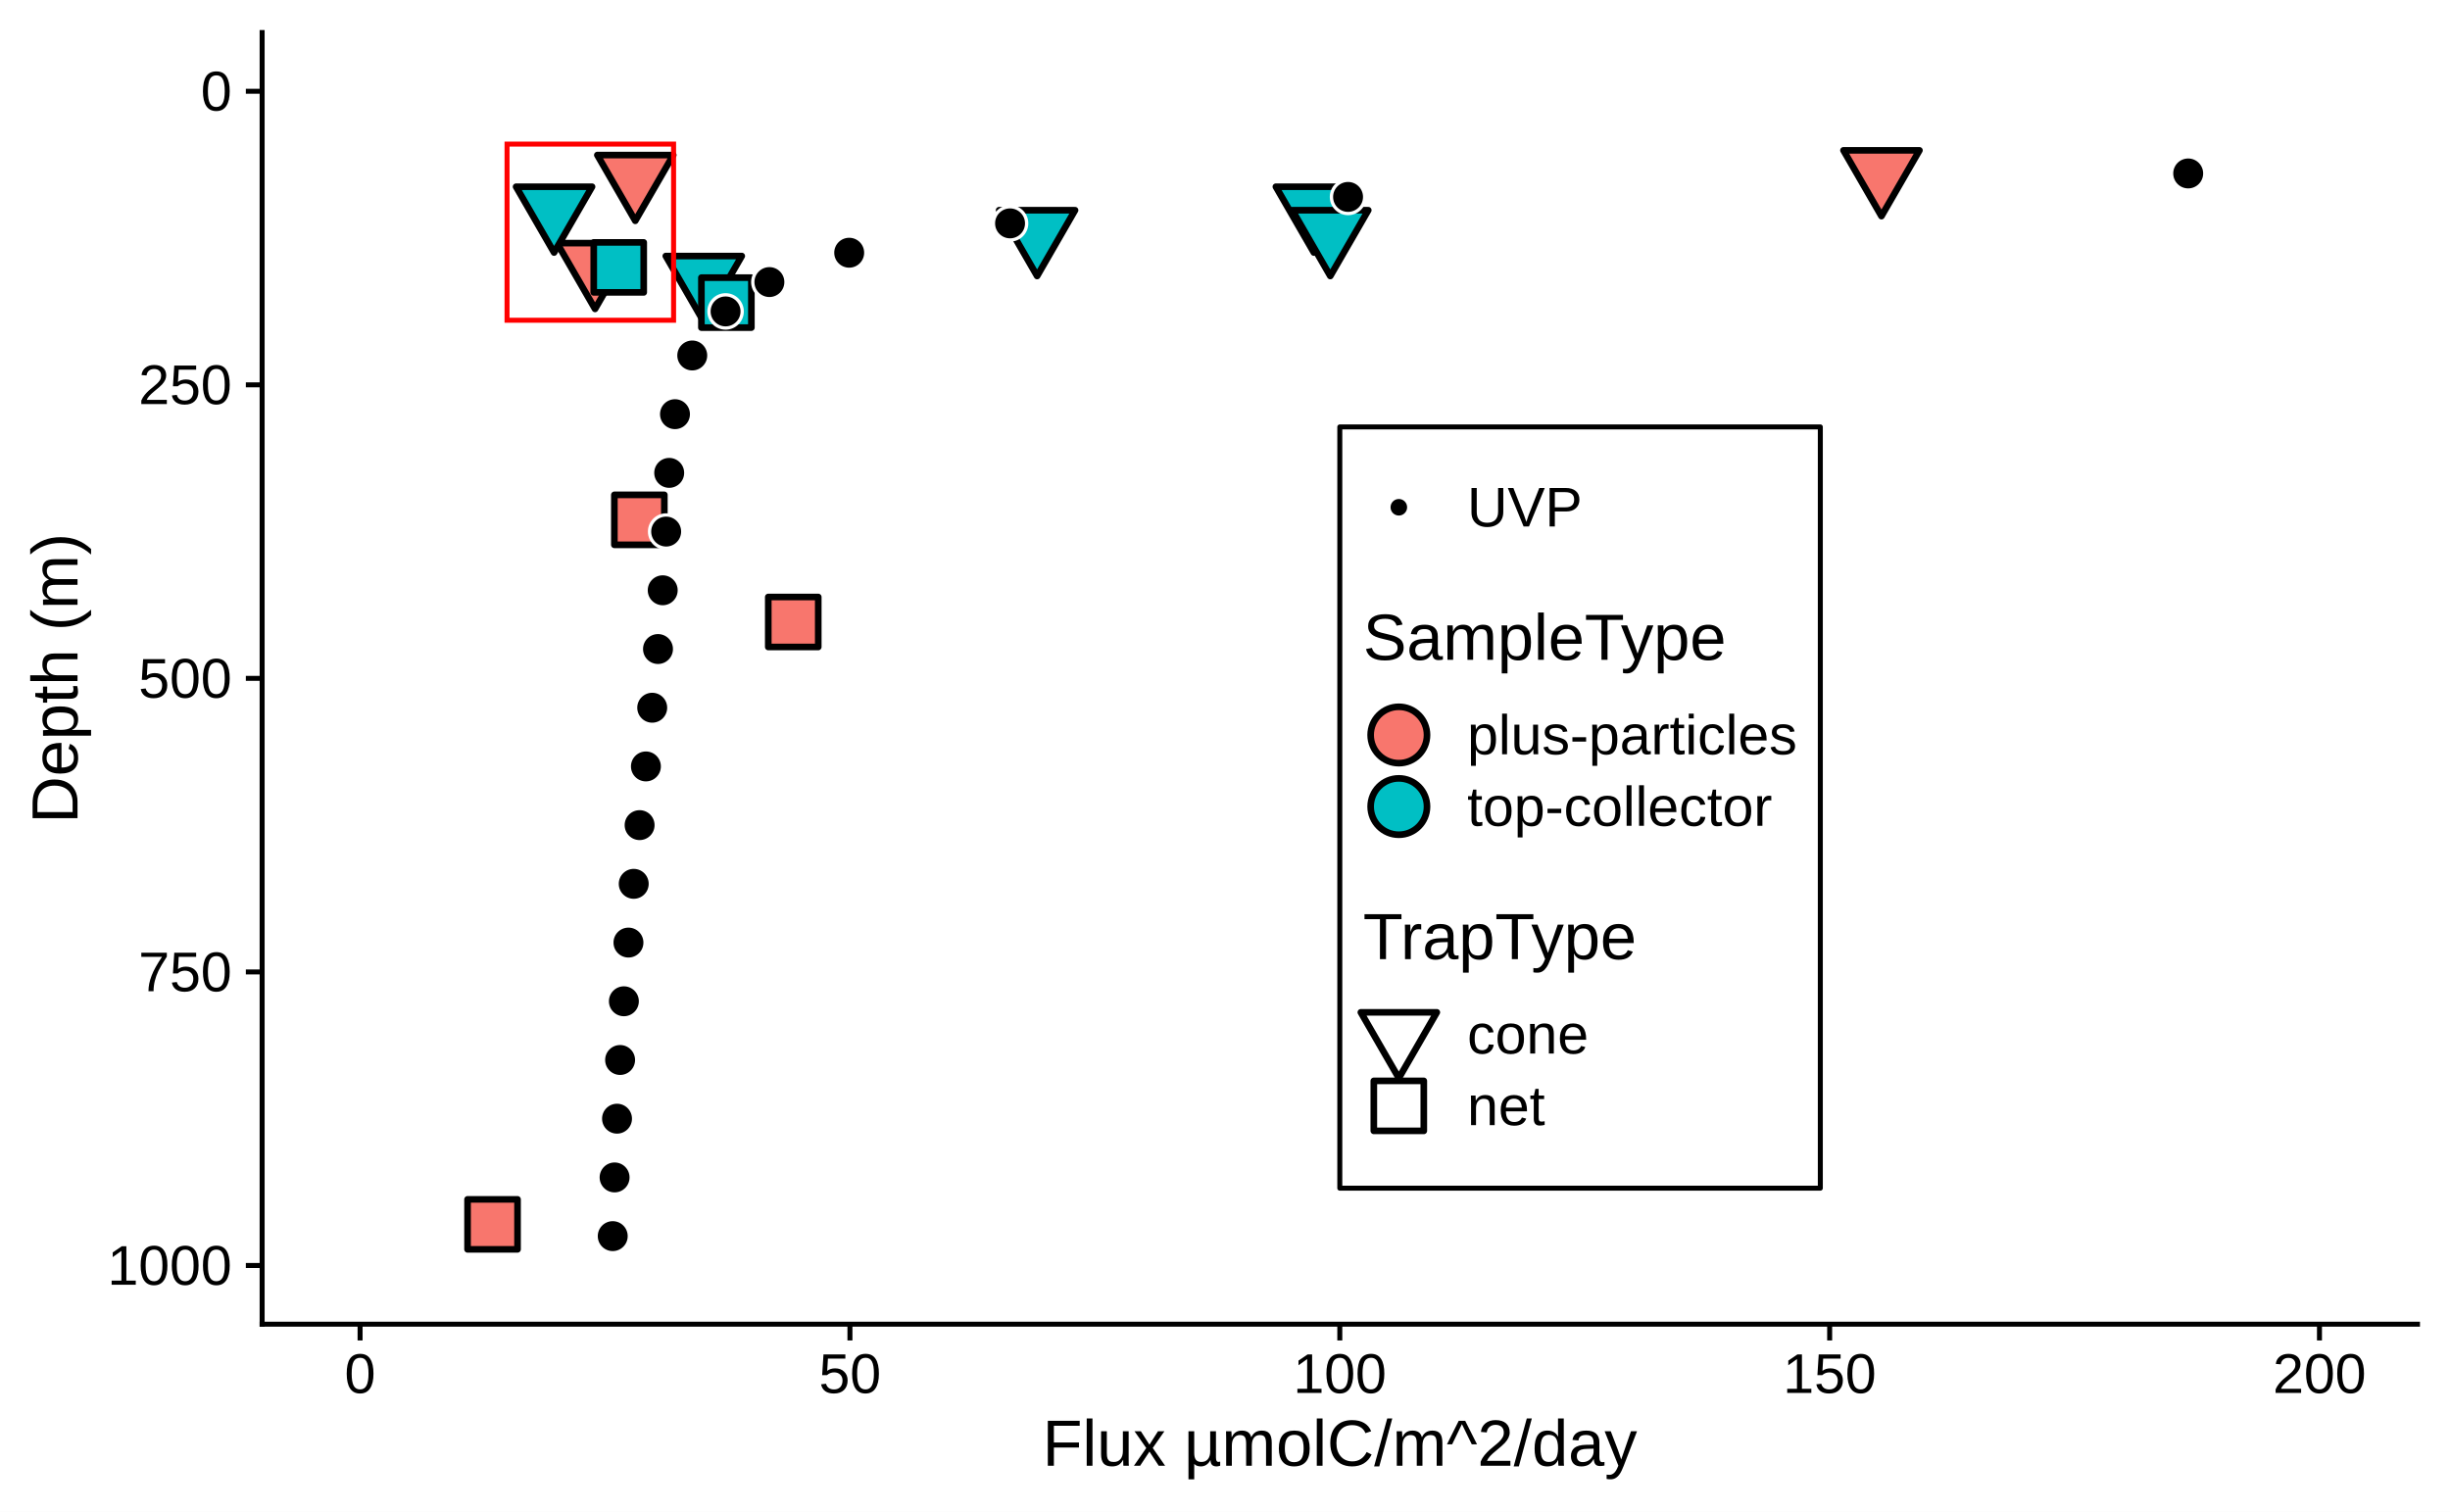
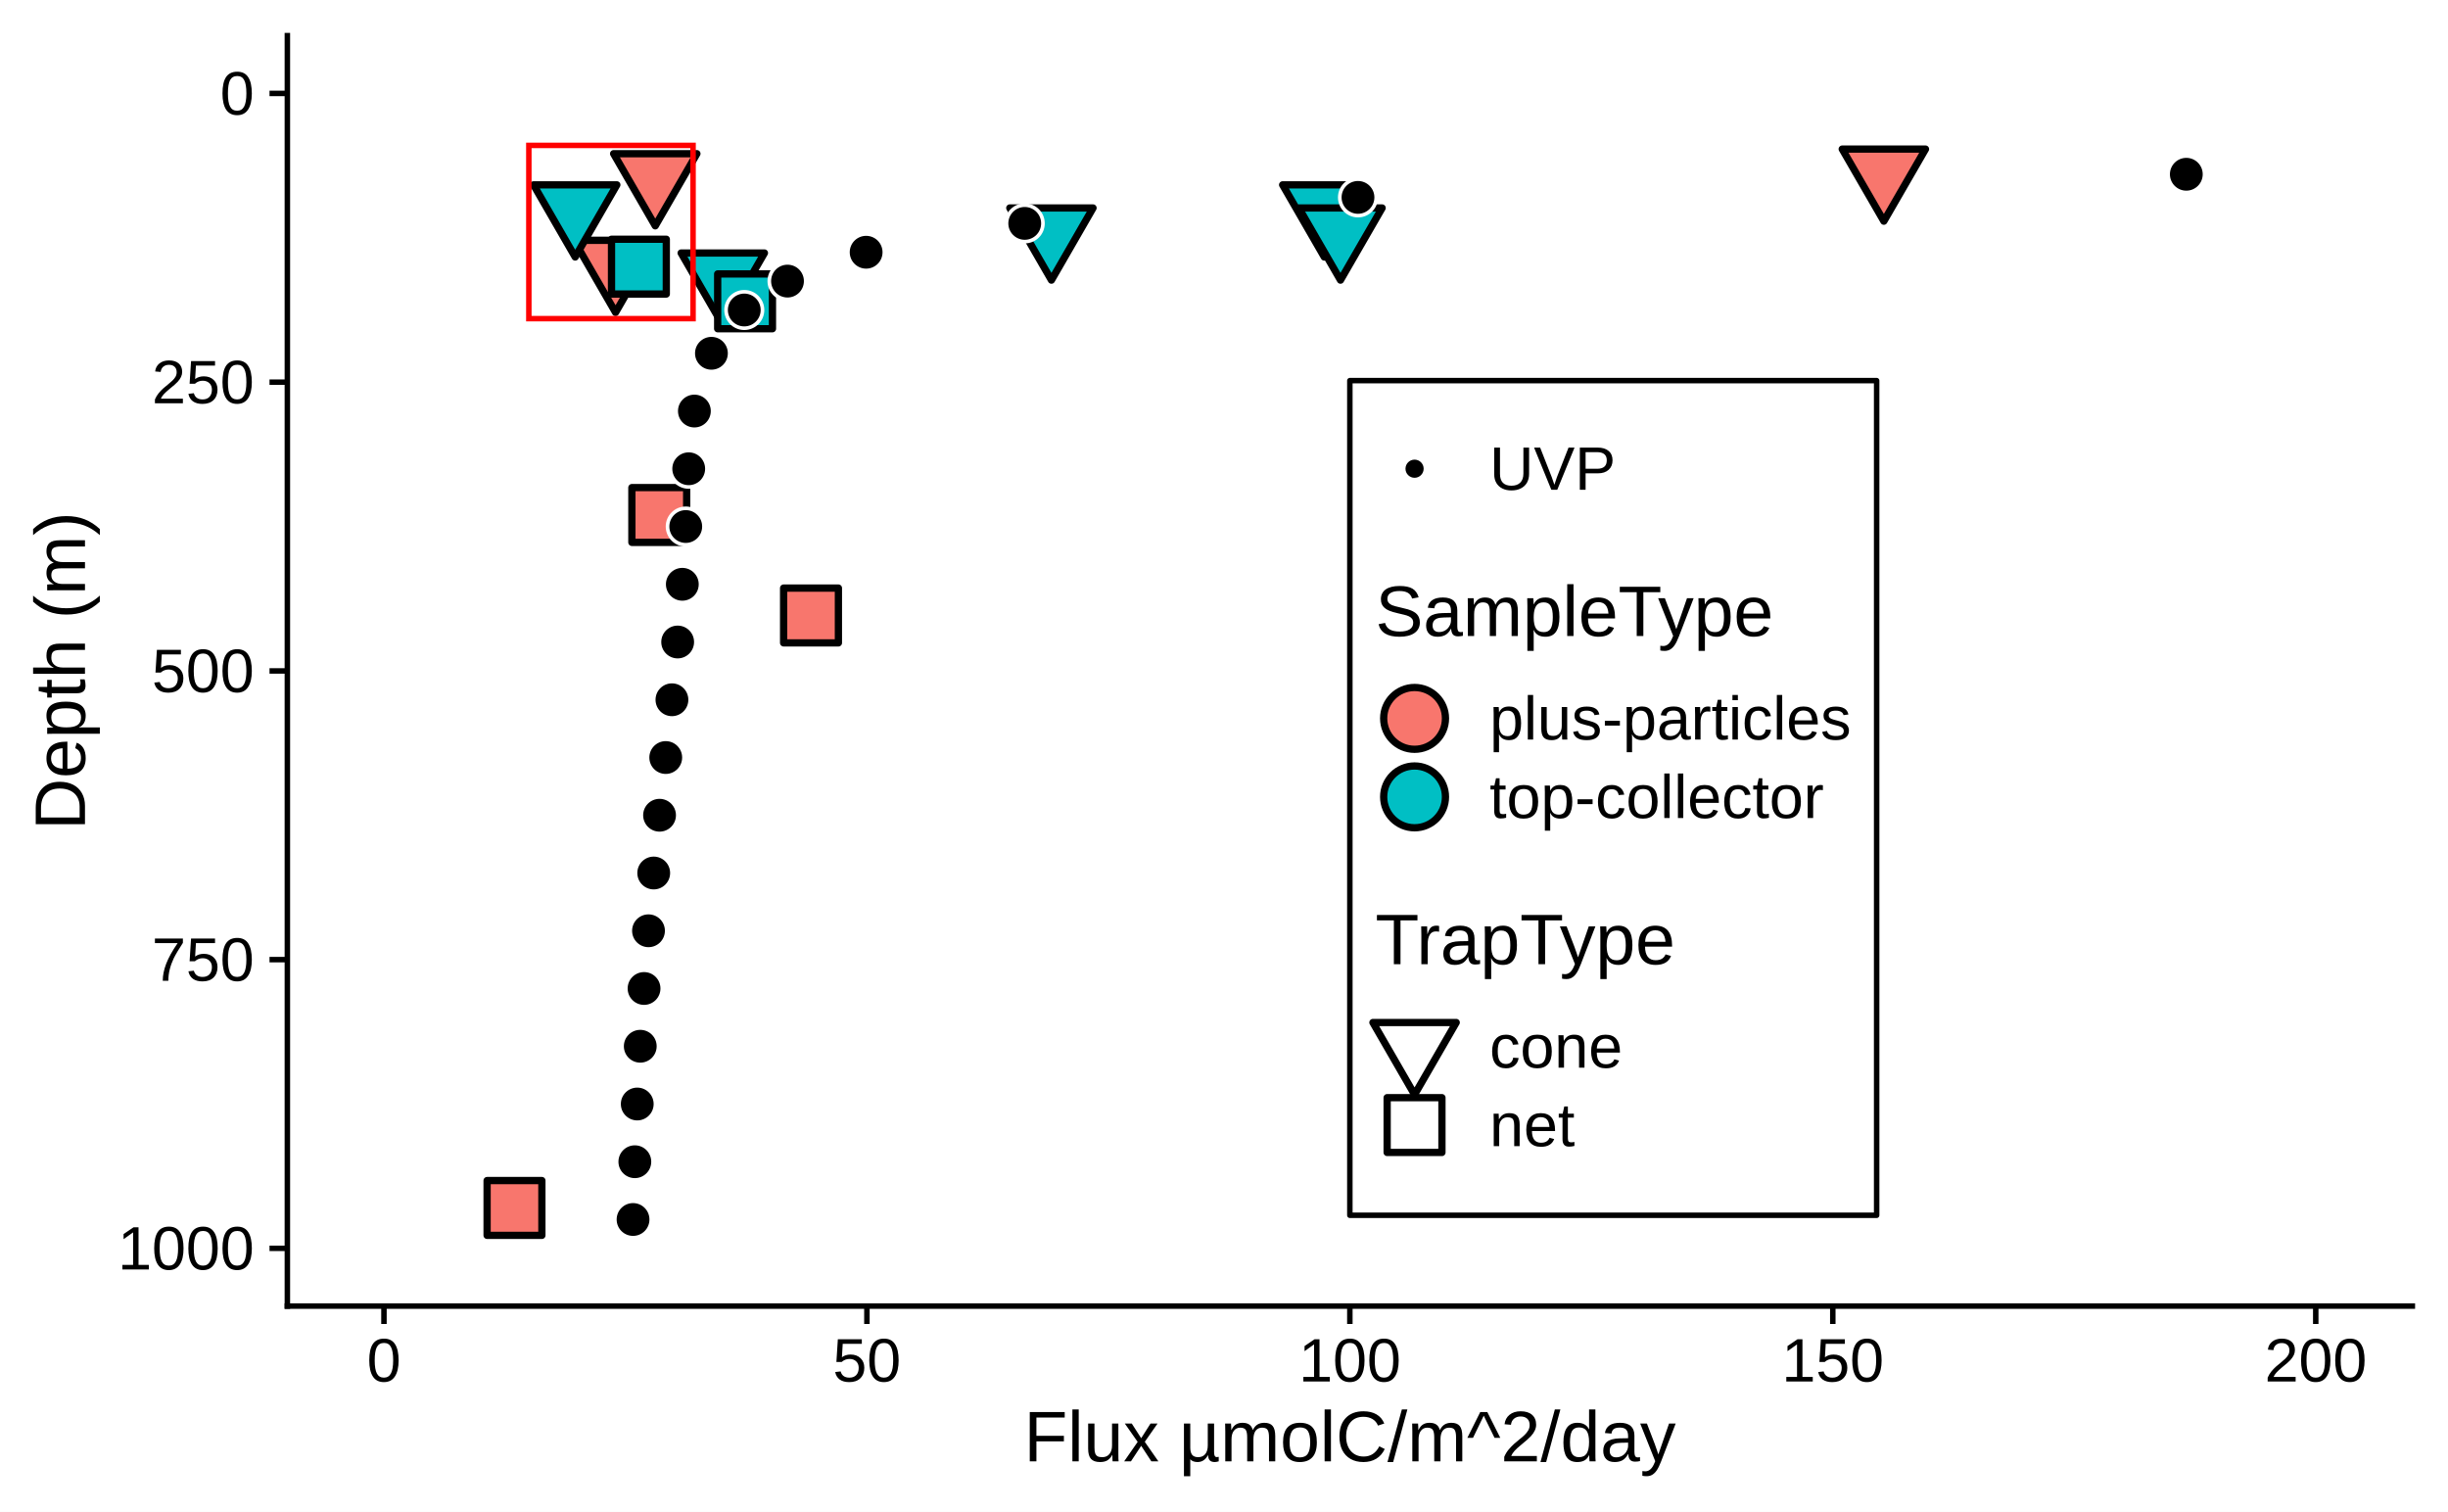
- <svg xmlns="http://www.w3.org/2000/svg" viewBox="0 0 525.00 324.00">
+ <svg xmlns="http://www.w3.org/2000/svg" viewBox="0 0 478.50 295.50">
  <defs>
    <style type="text/css">
    line, polyline, polygon, path, rect, circle {
      fill: none;
      stroke: #000000;
      stroke-linecap: round;
      stroke-linejoin: round;
      stroke-miterlimit: 10.00;
    }
  </style>
  </defs>
  <rect width="100%" height="100%" style="stroke: none; fill: #FFFFFF;" />
  <defs>
-     <clipPath id="cpNTYuMTd8NTE4LjAzfDI4My43OHw2Ljk3">
-       <rect x="56.17" y="6.97" width="461.86" height="276.81" />
+     <clipPath id="cpNTYuMTd8NDcxLjUzfDI1NS4yOHw2Ljk3">
+       <rect x="56.17" y="6.97" width="415.36" height="248.31" />
    </clipPath>
  </defs>
-   <polygon points="403.17,46.32 411.31,32.22 395.03,32.22 " style="stroke-width: 1.42; fill: #F8766D;" clip-path="url(#cpNTYuMTd8NTE4LjAzfDI4My43OHw2Ljk3)" />
-   <polygon points="136.13,47.32 144.27,33.23 128.00,33.23 " style="stroke-width: 1.42; fill: #F8766D;" clip-path="url(#cpNTYuMTd8NTE4LjAzfDI4My43OHw2Ljk3)" />
-   <polygon points="127.51,66.20 135.65,52.10 119.37,52.10 " style="stroke-width: 1.42; fill: #F8766D;" clip-path="url(#cpNTYuMTd8NTE4LjAzfDI4My43OHw2Ljk3)" />
-   <rect x="131.65" y="106.05" width="10.71" height="10.71" style="stroke-width: 1.42; fill: #F8766D;" clip-path="url(#cpNTYuMTd8NTE4LjAzfDI4My43OHw2Ljk3)" />
-   <rect x="164.63" y="127.94" width="10.71" height="10.71" style="stroke-width: 1.42; fill: #F8766D;" clip-path="url(#cpNTYuMTd8NTE4LjAzfDI4My43OHw2Ljk3)" />
-   <rect x="100.19" y="257.03" width="10.71" height="10.71" style="stroke-width: 1.42; fill: #F8766D;" clip-path="url(#cpNTYuMTd8NTE4LjAzfDI4My43OHw2Ljk3)" />
-   <polygon points="118.73,54.12 126.87,40.02 110.59,40.02 " style="stroke-width: 1.42; fill: #00BFC4;" clip-path="url(#cpNTYuMTd8NTE4LjAzfDI4My43OHw2Ljk3)" />
-   <polygon points="281.54,54.12 289.68,40.02 273.40,40.02 " style="stroke-width: 1.42; fill: #00BFC4;" clip-path="url(#cpNTYuMTd8NTE4LjAzfDI4My43OHw2Ljk3)" />
-   <polygon points="222.24,59.15 230.37,45.05 214.10,45.05 " style="stroke-width: 1.42; fill: #00BFC4;" clip-path="url(#cpNTYuMTd8NTE4LjAzfDI4My43OHw2Ljk3)" />
-   <polygon points="285.06,59.15 293.20,45.05 276.93,45.05 " style="stroke-width: 1.42; fill: #00BFC4;" clip-path="url(#cpNTYuMTd8NTE4LjAzfDI4My43OHw2Ljk3)" />
-   <rect x="127.23" y="51.95" width="10.71" height="10.71" style="stroke-width: 1.42; fill: #00BFC4;" clip-path="url(#cpNTYuMTd8NTE4LjAzfDI4My43OHw2Ljk3)" />
-   <polygon points="150.81,68.97 158.95,54.87 142.67,54.87 " style="stroke-width: 1.42; fill: #00BFC4;" clip-path="url(#cpNTYuMTd8NTE4LjAzfDI4My43OHw2Ljk3)" />
-   <rect x="150.30" y="59.50" width="10.71" height="10.71" style="stroke-width: 1.42; fill: #00BFC4;" clip-path="url(#cpNTYuMTd8NTE4LjAzfDI4My43OHw2Ljk3)" />
-   <circle cx="468.90" cy="37.17" r="3.56" style="stroke-width: 0.71; stroke: #FFFFFF; fill: #000000;" clip-path="url(#cpNTYuMTd8NTE4LjAzfDI4My43OHw2Ljk3)" />
-   <circle cx="288.87" cy="42.20" r="3.56" style="stroke-width: 0.71; stroke: #FFFFFF; fill: #000000;" clip-path="url(#cpNTYuMTd8NTE4LjAzfDI4My43OHw2Ljk3)" />
-   <circle cx="216.44" cy="47.87" r="3.56" style="stroke-width: 0.71; stroke: #FFFFFF; fill: #000000;" clip-path="url(#cpNTYuMTd8NTE4LjAzfDI4My43OHw2Ljk3)" />
-   <circle cx="181.97" cy="54.16" r="3.56" style="stroke-width: 0.71; stroke: #FFFFFF; fill: #000000;" clip-path="url(#cpNTYuMTd8NTE4LjAzfDI4My43OHw2Ljk3)" />
-   <circle cx="164.87" cy="60.45" r="3.56" style="stroke-width: 0.71; stroke: #FFFFFF; fill: #000000;" clip-path="url(#cpNTYuMTd8NTE4LjAzfDI4My43OHw2Ljk3)" />
-   <circle cx="155.48" cy="66.74" r="3.56" style="stroke-width: 0.71; stroke: #FFFFFF; fill: #000000;" clip-path="url(#cpNTYuMTd8NTE4LjAzfDI4My43OHw2Ljk3)" />
-   <circle cx="148.34" cy="76.18" r="3.56" style="stroke-width: 0.71; stroke: #FFFFFF; fill: #000000;" clip-path="url(#cpNTYuMTd8NTE4LjAzfDI4My43OHw2Ljk3)" />
-   <circle cx="144.64" cy="88.76" r="3.56" style="stroke-width: 0.71; stroke: #FFFFFF; fill: #000000;" clip-path="url(#cpNTYuMTd8NTE4LjAzfDI4My43OHw2Ljk3)" />
-   <circle cx="143.40" cy="101.34" r="3.56" style="stroke-width: 0.71; stroke: #FFFFFF; fill: #000000;" clip-path="url(#cpNTYuMTd8NTE4LjAzfDI4My43OHw2Ljk3)" />
-   <circle cx="142.75" cy="113.92" r="3.56" style="stroke-width: 0.71; stroke: #FFFFFF; fill: #000000;" clip-path="url(#cpNTYuMTd8NTE4LjAzfDI4My43OHw2Ljk3)" />
-   <circle cx="142.01" cy="126.50" r="3.56" style="stroke-width: 0.71; stroke: #FFFFFF; fill: #000000;" clip-path="url(#cpNTYuMTd8NTE4LjAzfDI4My43OHw2Ljk3)" />
-   <circle cx="141.00" cy="139.09" r="3.56" style="stroke-width: 0.71; stroke: #FFFFFF; fill: #000000;" clip-path="url(#cpNTYuMTd8NTE4LjAzfDI4My43OHw2Ljk3)" />
-   <circle cx="139.76" cy="151.67" r="3.56" style="stroke-width: 0.71; stroke: #FFFFFF; fill: #000000;" clip-path="url(#cpNTYuMTd8NTE4LjAzfDI4My43OHw2Ljk3)" />
-   <circle cx="138.41" cy="164.25" r="3.56" style="stroke-width: 0.71; stroke: #FFFFFF; fill: #000000;" clip-path="url(#cpNTYuMTd8NTE4LjAzfDI4My43OHw2Ljk3)" />
-   <circle cx="137.06" cy="176.83" r="3.56" style="stroke-width: 0.71; stroke: #FFFFFF; fill: #000000;" clip-path="url(#cpNTYuMTd8NTE4LjAzfDI4My43OHw2Ljk3)" />
-   <circle cx="135.80" cy="189.41" r="3.56" style="stroke-width: 0.71; stroke: #FFFFFF; fill: #000000;" clip-path="url(#cpNTYuMTd8NTE4LjAzfDI4My43OHw2Ljk3)" />
-   <circle cx="134.67" cy="202.00" r="3.56" style="stroke-width: 0.71; stroke: #FFFFFF; fill: #000000;" clip-path="url(#cpNTYuMTd8NTE4LjAzfDI4My43OHw2Ljk3)" />
-   <circle cx="133.69" cy="214.58" r="3.56" style="stroke-width: 0.71; stroke: #FFFFFF; fill: #000000;" clip-path="url(#cpNTYuMTd8NTE4LjAzfDI4My43OHw2Ljk3)" />
-   <circle cx="132.88" cy="227.16" r="3.56" style="stroke-width: 0.71; stroke: #FFFFFF; fill: #000000;" clip-path="url(#cpNTYuMTd8NTE4LjAzfDI4My43OHw2Ljk3)" />
-   <circle cx="132.22" cy="239.74" r="3.56" style="stroke-width: 0.71; stroke: #FFFFFF; fill: #000000;" clip-path="url(#cpNTYuMTd8NTE4LjAzfDI4My43OHw2Ljk3)" />
-   <circle cx="131.70" cy="252.33" r="3.56" style="stroke-width: 0.71; stroke: #FFFFFF; fill: #000000;" clip-path="url(#cpNTYuMTd8NTE4LjAzfDI4My43OHw2Ljk3)" />
-   <circle cx="131.30" cy="264.91" r="3.56" style="stroke-width: 0.71; stroke: #FFFFFF; fill: #000000;" clip-path="url(#cpNTYuMTd8NTE4LjAzfDI4My43OHw2Ljk3)" />
-   <rect x="108.65" y="30.88" width="35.69" height="37.75" style="stroke-width: 1.07; stroke: #FF0000; stroke-linecap: square; stroke-linejoin: miter;" clip-path="url(#cpNTYuMTd8NTE4LjAzfDI4My43OHw2Ljk3)" />
+   <polygon points="368.23,43.23 376.37,29.14 360.09,29.14 " style="stroke-width: 1.42; fill: #F8766D;" clip-path="url(#cpNTYuMTd8NDcxLjUzfDI1NS4yOHw2Ljk3)" />
+   <polygon points="128.08,44.14 136.22,30.04 119.94,30.04 " style="stroke-width: 1.42; fill: #F8766D;" clip-path="url(#cpNTYuMTd8NDcxLjUzfDI1NS4yOHw2Ljk3)" />
+   <polygon points="120.32,61.07 128.46,46.97 112.18,46.97 " style="stroke-width: 1.42; fill: #F8766D;" clip-path="url(#cpNTYuMTd8NDcxLjUzfDI1NS4yOHw2Ljk3)" />
+   <rect x="123.51" y="95.30" width="10.71" height="10.71" style="stroke-width: 1.42; fill: #F8766D;" clip-path="url(#cpNTYuMTd8NDcxLjUzfDI1NS4yOHw2Ljk3)" />
+   <rect x="153.17" y="114.94" width="10.71" height="10.71" style="stroke-width: 1.42; fill: #F8766D;" clip-path="url(#cpNTYuMTd8NDcxLjUzfDI1NS4yOHw2Ljk3)" />
+   <rect x="95.21" y="230.74" width="10.71" height="10.71" style="stroke-width: 1.42; fill: #F8766D;" clip-path="url(#cpNTYuMTd8NDcxLjUzfDI1NS4yOHw2Ljk3)" />
+   <polygon points="112.43,50.23 120.57,36.13 104.29,36.13 " style="stroke-width: 1.42; fill: #00BFC4;" clip-path="url(#cpNTYuMTd8NDcxLjUzfDI1NS4yOHw2Ljk3)" />
+   <polygon points="258.85,50.23 266.99,36.13 250.71,36.13 " style="stroke-width: 1.42; fill: #00BFC4;" clip-path="url(#cpNTYuMTd8NDcxLjUzfDI1NS4yOHw2Ljk3)" />
+   <polygon points="205.52,54.75 213.65,40.65 197.38,40.65 " style="stroke-width: 1.42; fill: #00BFC4;" clip-path="url(#cpNTYuMTd8NDcxLjUzfDI1NS4yOHw2Ljk3)" />
+   <polygon points="262.02,54.75 270.16,40.65 253.88,40.65 " style="stroke-width: 1.42; fill: #00BFC4;" clip-path="url(#cpNTYuMTd8NDcxLjUzfDI1NS4yOHw2Ljk3)" />
+   <rect x="119.53" y="46.76" width="10.71" height="10.71" style="stroke-width: 1.42; fill: #00BFC4;" clip-path="url(#cpNTYuMTd8NDcxLjUzfDI1NS4yOHw2Ljk3)" />
+   <polygon points="141.28,63.55 149.42,49.45 133.14,49.45 " style="stroke-width: 1.42; fill: #00BFC4;" clip-path="url(#cpNTYuMTd8NDcxLjUzfDI1NS4yOHw2Ljk3)" />
+   <rect x="140.28" y="53.54" width="10.71" height="10.71" style="stroke-width: 1.42; fill: #00BFC4;" clip-path="url(#cpNTYuMTd8NDcxLjUzfDI1NS4yOHw2Ljk3)" />
+   <circle cx="427.35" cy="34.06" r="3.56" style="stroke-width: 0.71; stroke: #FFFFFF; fill: #000000;" clip-path="url(#cpNTYuMTd8NDcxLjUzfDI1NS4yOHw2Ljk3)" />
+   <circle cx="265.44" cy="38.58" r="3.56" style="stroke-width: 0.71; stroke: #FFFFFF; fill: #000000;" clip-path="url(#cpNTYuMTd8NDcxLjUzfDI1NS4yOHw2Ljk3)" />
+   <circle cx="200.30" cy="43.66" r="3.56" style="stroke-width: 0.71; stroke: #FFFFFF; fill: #000000;" clip-path="url(#cpNTYuMTd8NDcxLjUzfDI1NS4yOHw2Ljk3)" />
+   <circle cx="169.30" cy="49.30" r="3.56" style="stroke-width: 0.71; stroke: #FFFFFF; fill: #000000;" clip-path="url(#cpNTYuMTd8NDcxLjUzfDI1NS4yOHw2Ljk3)" />
+   <circle cx="153.93" cy="54.94" r="3.56" style="stroke-width: 0.71; stroke: #FFFFFF; fill: #000000;" clip-path="url(#cpNTYuMTd8NDcxLjUzfDI1NS4yOHw2Ljk3)" />
+   <circle cx="145.48" cy="60.59" r="3.56" style="stroke-width: 0.71; stroke: #FFFFFF; fill: #000000;" clip-path="url(#cpNTYuMTd8NDcxLjUzfDI1NS4yOHw2Ljk3)" />
+   <circle cx="139.06" cy="69.05" r="3.56" style="stroke-width: 0.71; stroke: #FFFFFF; fill: #000000;" clip-path="url(#cpNTYuMTd8NDcxLjUzfDI1NS4yOHw2Ljk3)" />
+   <circle cx="135.73" cy="80.34" r="3.56" style="stroke-width: 0.71; stroke: #FFFFFF; fill: #000000;" clip-path="url(#cpNTYuMTd8NDcxLjUzfDI1NS4yOHw2Ljk3)" />
+   <circle cx="134.62" cy="91.62" r="3.56" style="stroke-width: 0.71; stroke: #FFFFFF; fill: #000000;" clip-path="url(#cpNTYuMTd8NDcxLjUzfDI1NS4yOHw2Ljk3)" />
+   <circle cx="134.04" cy="102.91" r="3.56" style="stroke-width: 0.71; stroke: #FFFFFF; fill: #000000;" clip-path="url(#cpNTYuMTd8NDcxLjUzfDI1NS4yOHw2Ljk3)" />
+   <circle cx="133.37" cy="114.20" r="3.56" style="stroke-width: 0.71; stroke: #FFFFFF; fill: #000000;" clip-path="url(#cpNTYuMTd8NDcxLjUzfDI1NS4yOHw2Ljk3)" />
+   <circle cx="132.46" cy="125.48" r="3.56" style="stroke-width: 0.71; stroke: #FFFFFF; fill: #000000;" clip-path="url(#cpNTYuMTd8NDcxLjUzfDI1NS4yOHw2Ljk3)" />
+   <circle cx="131.34" cy="136.77" r="3.56" style="stroke-width: 0.71; stroke: #FFFFFF; fill: #000000;" clip-path="url(#cpNTYuMTd8NDcxLjUzfDI1NS4yOHw2Ljk3)" />
+   <circle cx="130.13" cy="148.06" r="3.56" style="stroke-width: 0.71; stroke: #FFFFFF; fill: #000000;" clip-path="url(#cpNTYuMTd8NDcxLjUzfDI1NS4yOHw2Ljk3)" />
+   <circle cx="128.92" cy="159.34" r="3.56" style="stroke-width: 0.71; stroke: #FFFFFF; fill: #000000;" clip-path="url(#cpNTYuMTd8NDcxLjUzfDI1NS4yOHw2Ljk3)" />
+   <circle cx="127.78" cy="170.63" r="3.56" style="stroke-width: 0.71; stroke: #FFFFFF; fill: #000000;" clip-path="url(#cpNTYuMTd8NDcxLjUzfDI1NS4yOHw2Ljk3)" />
+   <circle cx="126.76" cy="181.92" r="3.56" style="stroke-width: 0.71; stroke: #FFFFFF; fill: #000000;" clip-path="url(#cpNTYuMTd8NDcxLjUzfDI1NS4yOHw2Ljk3)" />
+   <circle cx="125.89" cy="193.20" r="3.56" style="stroke-width: 0.71; stroke: #FFFFFF; fill: #000000;" clip-path="url(#cpNTYuMTd8NDcxLjUzfDI1NS4yOHw2Ljk3)" />
+   <circle cx="125.15" cy="204.49" r="3.56" style="stroke-width: 0.71; stroke: #FFFFFF; fill: #000000;" clip-path="url(#cpNTYuMTd8NDcxLjUzfDI1NS4yOHw2Ljk3)" />
+   <circle cx="124.56" cy="215.78" r="3.56" style="stroke-width: 0.71; stroke: #FFFFFF; fill: #000000;" clip-path="url(#cpNTYuMTd8NDcxLjUzfDI1NS4yOHw2Ljk3)" />
+   <circle cx="124.09" cy="227.06" r="3.56" style="stroke-width: 0.71; stroke: #FFFFFF; fill: #000000;" clip-path="url(#cpNTYuMTd8NDcxLjUzfDI1NS4yOHw2Ljk3)" />
+   <circle cx="123.74" cy="238.35" r="3.56" style="stroke-width: 0.71; stroke: #FFFFFF; fill: #000000;" clip-path="url(#cpNTYuMTd8NDcxLjUzfDI1NS4yOHw2Ljk3)" />
+   <rect x="103.37" y="28.42" width="32.10" height="33.86" style="stroke-width: 1.07; stroke: #FF0000; stroke-linecap: square; stroke-linejoin: miter;" clip-path="url(#cpNTYuMTd8NDcxLjUzfDI1NS4yOHw2Ljk3)" />
  <defs>
-     <clipPath id="cpMC4wMHw1MjUuMDB8MzI0LjAwfDAuMDA=">
-       <rect x="0.00" y="0.00" width="525.00" height="324.00" />
+     <clipPath id="cpMC4wMHw0NzguNTB8Mjk1LjUwfDAuMDA=">
+       <rect x="0.00" y="0.00" width="478.50" height="295.50" />
    </clipPath>
  </defs>
-   <polyline points="56.17,283.78 56.17,6.97 " style="stroke-width: 1.07; stroke-linecap: square;" clip-path="url(#cpMC4wMHw1MjUuMDB8MzI0LjAwfDAuMDA=)" />
-   <g clip-path="url(#cpMC4wMHw1MjUuMDB8MzI0LjAwfDAuMDA=)">
-     <text x="43.02" y="23.68" style="font-size: 12.00px; font-family: Arimo;" textLength="6.67px" lengthAdjust="spacingAndGlyphs">0</text>
+   <polyline points="56.17,255.28 56.17,6.97 " style="stroke-width: 1.07; stroke-linecap: square;" clip-path="url(#cpMC4wMHw0NzguNTB8Mjk1LjUwfDAuMDA=)" />
+   <g clip-path="url(#cpMC4wMHw0NzguNTB8Mjk1LjUwfDAuMDA=)">
+     <text x="43.02" y="22.39" style="font-size: 12.00px; font-family: Arimo;" textLength="6.67px" lengthAdjust="spacingAndGlyphs">0</text>
  </g>
-   <g clip-path="url(#cpMC4wMHw1MjUuMDB8MzI0LjAwfDAuMDA=)">
-     <text x="29.67" y="86.59" style="font-size: 12.00px; font-family: Arimo;" textLength="20.02px" lengthAdjust="spacingAndGlyphs">250</text>
+   <g clip-path="url(#cpMC4wMHw0NzguNTB8Mjk1LjUwfDAuMDA=)">
+     <text x="29.67" y="78.82" style="font-size: 12.00px; font-family: Arimo;" textLength="20.02px" lengthAdjust="spacingAndGlyphs">250</text>
  </g>
-   <g clip-path="url(#cpMC4wMHw1MjUuMDB8MzI0LjAwfDAuMDA=)">
-     <text x="29.67" y="149.51" style="font-size: 12.00px; font-family: Arimo;" textLength="20.02px" lengthAdjust="spacingAndGlyphs">500</text>
+   <g clip-path="url(#cpMC4wMHw0NzguNTB8Mjk1LjUwfDAuMDA=)">
+     <text x="29.67" y="135.26" style="font-size: 12.00px; font-family: Arimo;" textLength="20.02px" lengthAdjust="spacingAndGlyphs">500</text>
  </g>
-   <g clip-path="url(#cpMC4wMHw1MjUuMDB8MzI0LjAwfDAuMDA=)">
-     <text x="29.67" y="212.42" style="font-size: 12.00px; font-family: Arimo;" textLength="20.02px" lengthAdjust="spacingAndGlyphs">750</text>
+   <g clip-path="url(#cpMC4wMHw0NzguNTB8Mjk1LjUwfDAuMDA=)">
+     <text x="29.67" y="191.69" style="font-size: 12.00px; font-family: Arimo;" textLength="20.02px" lengthAdjust="spacingAndGlyphs">750</text>
  </g>
-   <g clip-path="url(#cpMC4wMHw1MjUuMDB8MzI0LjAwfDAuMDA=)">
-     <text x="23.00" y="275.33" style="font-size: 12.00px; font-family: Arimo;" textLength="26.70px" lengthAdjust="spacingAndGlyphs">1000</text>
+   <g clip-path="url(#cpMC4wMHw0NzguNTB8Mjk1LjUwfDAuMDA=)">
+     <text x="23.00" y="248.12" style="font-size: 12.00px; font-family: Arimo;" textLength="26.70px" lengthAdjust="spacingAndGlyphs">1000</text>
  </g>
-   <polyline points="52.68,19.56 56.17,19.56 " style="stroke-width: 1.07; stroke-linecap: butt;" clip-path="url(#cpMC4wMHw1MjUuMDB8MzI0LjAwfDAuMDA=)" />
-   <polyline points="52.68,82.47 56.17,82.47 " style="stroke-width: 1.07; stroke-linecap: butt;" clip-path="url(#cpMC4wMHw1MjUuMDB8MzI0LjAwfDAuMDA=)" />
-   <polyline points="52.68,145.38 56.17,145.38 " style="stroke-width: 1.07; stroke-linecap: butt;" clip-path="url(#cpMC4wMHw1MjUuMDB8MzI0LjAwfDAuMDA=)" />
-   <polyline points="52.68,208.29 56.17,208.29 " style="stroke-width: 1.07; stroke-linecap: butt;" clip-path="url(#cpMC4wMHw1MjUuMDB8MzI0LjAwfDAuMDA=)" />
-   <polyline points="52.68,271.20 56.17,271.20 " style="stroke-width: 1.07; stroke-linecap: butt;" clip-path="url(#cpMC4wMHw1MjUuMDB8MzI0LjAwfDAuMDA=)" />
-   <polyline points="56.17,283.78 518.03,283.78 " style="stroke-width: 1.07; stroke-linecap: square;" clip-path="url(#cpMC4wMHw1MjUuMDB8MzI0LjAwfDAuMDA=)" />
-   <polyline points="77.16,287.27 77.16,283.78 " style="stroke-width: 1.07; stroke-linecap: butt;" clip-path="url(#cpMC4wMHw1MjUuMDB8MzI0LjAwfDAuMDA=)" />
-   <polyline points="182.13,287.27 182.13,283.78 " style="stroke-width: 1.07; stroke-linecap: butt;" clip-path="url(#cpMC4wMHw1MjUuMDB8MzI0LjAwfDAuMDA=)" />
-   <polyline points="287.10,287.27 287.10,283.78 " style="stroke-width: 1.07; stroke-linecap: butt;" clip-path="url(#cpMC4wMHw1MjUuMDB8MzI0LjAwfDAuMDA=)" />
-   <polyline points="392.07,287.27 392.07,283.78 " style="stroke-width: 1.07; stroke-linecap: butt;" clip-path="url(#cpMC4wMHw1MjUuMDB8MzI0LjAwfDAuMDA=)" />
-   <polyline points="497.03,287.27 497.03,283.78 " style="stroke-width: 1.07; stroke-linecap: butt;" clip-path="url(#cpMC4wMHw1MjUuMDB8MzI0LjAwfDAuMDA=)" />
-   <g clip-path="url(#cpMC4wMHw1MjUuMDB8MzI0LjAwfDAuMDA=)">
-     <text x="73.83" y="298.51" style="font-size: 12.00px; font-family: Arimo;" textLength="6.67px" lengthAdjust="spacingAndGlyphs">0</text>
+   <polyline points="52.68,18.26 56.17,18.26 " style="stroke-width: 1.07; stroke-linecap: butt;" clip-path="url(#cpMC4wMHw0NzguNTB8Mjk1LjUwfDAuMDA=)" />
+   <polyline points="52.68,74.69 56.17,74.69 " style="stroke-width: 1.07; stroke-linecap: butt;" clip-path="url(#cpMC4wMHw0NzguNTB8Mjk1LjUwfDAuMDA=)" />
+   <polyline points="52.68,131.13 56.17,131.13 " style="stroke-width: 1.07; stroke-linecap: butt;" clip-path="url(#cpMC4wMHw0NzguNTB8Mjk1LjUwfDAuMDA=)" />
+   <polyline points="52.68,187.56 56.17,187.56 " style="stroke-width: 1.07; stroke-linecap: butt;" clip-path="url(#cpMC4wMHw0NzguNTB8Mjk1LjUwfDAuMDA=)" />
+   <polyline points="52.68,243.99 56.17,243.99 " style="stroke-width: 1.07; stroke-linecap: butt;" clip-path="url(#cpMC4wMHw0NzguNTB8Mjk1LjUwfDAuMDA=)" />
+   <polyline points="56.17,255.28 471.53,255.28 " style="stroke-width: 1.07; stroke-linecap: square;" clip-path="url(#cpMC4wMHw0NzguNTB8Mjk1LjUwfDAuMDA=)" />
+   <polyline points="75.05,258.77 75.05,255.28 " style="stroke-width: 1.07; stroke-linecap: butt;" clip-path="url(#cpMC4wMHw0NzguNTB8Mjk1LjUwfDAuMDA=)" />
+   <polyline points="169.45,258.77 169.45,255.28 " style="stroke-width: 1.07; stroke-linecap: butt;" clip-path="url(#cpMC4wMHw0NzguNTB8Mjk1LjUwfDAuMDA=)" />
+   <polyline points="263.85,258.77 263.85,255.28 " style="stroke-width: 1.07; stroke-linecap: butt;" clip-path="url(#cpMC4wMHw0NzguNTB8Mjk1LjUwfDAuMDA=)" />
+   <polyline points="358.25,258.77 358.25,255.28 " style="stroke-width: 1.07; stroke-linecap: butt;" clip-path="url(#cpMC4wMHw0NzguNTB8Mjk1LjUwfDAuMDA=)" />
+   <polyline points="452.65,258.77 452.65,255.28 " style="stroke-width: 1.07; stroke-linecap: butt;" clip-path="url(#cpMC4wMHw0NzguNTB8Mjk1LjUwfDAuMDA=)" />
+   <g clip-path="url(#cpMC4wMHw0NzguNTB8Mjk1LjUwfDAuMDA=)">
+     <text x="71.71" y="270.01" style="font-size: 12.00px; font-family: Arimo;" textLength="6.67px" lengthAdjust="spacingAndGlyphs">0</text>
  </g>
-   <g clip-path="url(#cpMC4wMHw1MjUuMDB8MzI0LjAwfDAuMDA=)">
-     <text x="175.46" y="298.51" style="font-size: 12.00px; font-family: Arimo;" textLength="13.35px" lengthAdjust="spacingAndGlyphs">50</text>
+   <g clip-path="url(#cpMC4wMHw0NzguNTB8Mjk1LjUwfDAuMDA=)">
+     <text x="162.77" y="270.01" style="font-size: 12.00px; font-family: Arimo;" textLength="13.35px" lengthAdjust="spacingAndGlyphs">50</text>
  </g>
-   <g clip-path="url(#cpMC4wMHw1MjUuMDB8MzI0LjAwfDAuMDA=)">
-     <text x="277.09" y="298.51" style="font-size: 12.00px; font-family: Arimo;" textLength="20.02px" lengthAdjust="spacingAndGlyphs">100</text>
+   <g clip-path="url(#cpMC4wMHw0NzguNTB8Mjk1LjUwfDAuMDA=)">
+     <text x="253.84" y="270.01" style="font-size: 12.00px; font-family: Arimo;" textLength="20.02px" lengthAdjust="spacingAndGlyphs">100</text>
  </g>
-   <g clip-path="url(#cpMC4wMHw1MjUuMDB8MzI0LjAwfDAuMDA=)">
-     <text x="382.05" y="298.51" style="font-size: 12.00px; font-family: Arimo;" textLength="20.02px" lengthAdjust="spacingAndGlyphs">150</text>
+   <g clip-path="url(#cpMC4wMHw0NzguNTB8Mjk1LjUwfDAuMDA=)">
+     <text x="348.24" y="270.01" style="font-size: 12.00px; font-family: Arimo;" textLength="20.02px" lengthAdjust="spacingAndGlyphs">150</text>
  </g>
-   <g clip-path="url(#cpMC4wMHw1MjUuMDB8MzI0LjAwfDAuMDA=)">
-     <text x="487.02" y="298.51" style="font-size: 12.00px; font-family: Arimo;" textLength="20.02px" lengthAdjust="spacingAndGlyphs">200</text>
+   <g clip-path="url(#cpMC4wMHw0NzguNTB8Mjk1LjUwfDAuMDA=)">
+     <text x="442.64" y="270.01" style="font-size: 12.00px; font-family: Arimo;" textLength="20.02px" lengthAdjust="spacingAndGlyphs">200</text>
  </g>
-   <g clip-path="url(#cpMC4wMHw1MjUuMDB8MzI0LjAwfDAuMDA=)">
-     <text x="223.38" y="314.12" style="font-size: 14.00px; font-family: Arimo;" textLength="127.44px" lengthAdjust="spacingAndGlyphs">Flux µmolC/m^2/day</text>
+   <g clip-path="url(#cpMC4wMHw0NzguNTB8Mjk1LjUwfDAuMDA=)">
+     <text x="200.13" y="285.62" style="font-size: 14.00px; font-family: Arimo;" textLength="127.44px" lengthAdjust="spacingAndGlyphs">Flux µmolC/m^2/day</text>
  </g>
-   <g clip-path="url(#cpMC4wMHw1MjUuMDB8MzI0LjAwfDAuMDA=)">
-     <text transform="translate(16.61,176.49) rotate(-90)" style="font-size: 14.00px; font-family: Arimo;" textLength="62.23px" lengthAdjust="spacingAndGlyphs">Depth (m)</text>
+   <g clip-path="url(#cpMC4wMHw0NzguNTB8Mjk1LjUwfDAuMDA=)">
+     <text transform="translate(16.61,162.24) rotate(-90)" style="font-size: 14.00px; font-family: Arimo;" textLength="62.23px" lengthAdjust="spacingAndGlyphs">Depth (m)</text>
  </g>
-   <rect x="287.10" y="91.49" width="102.97" height="163.14" style="stroke-width: 1.07; fill: #FFFFFF;" clip-path="url(#cpMC4wMHw1MjUuMDB8MzI0LjAwfDAuMDA=)" />
-   <circle cx="299.75" cy="108.71" r="1.42" style="stroke-width: 0.71; fill: #000000;" clip-path="url(#cpMC4wMHw1MjUuMDB8MzI0LjAwfDAuMDA=)" />
-   <g clip-path="url(#cpMC4wMHw1MjUuMDB8MzI0LjAwfDAuMDA=)">
-     <text x="314.40" y="112.83" style="font-size: 12.00px; font-family: Arimo;" textLength="24.67px" lengthAdjust="spacingAndGlyphs">UVP</text>
+   <rect x="263.85" y="74.39" width="102.97" height="163.14" style="stroke-width: 1.07; fill: #FFFFFF;" clip-path="url(#cpMC4wMHw0NzguNTB8Mjk1LjUwfDAuMDA=)" />
+   <circle cx="276.50" cy="91.61" r="1.42" style="stroke-width: 0.71; fill: #000000;" clip-path="url(#cpMC4wMHw0NzguNTB8Mjk1LjUwfDAuMDA=)" />
+   <g clip-path="url(#cpMC4wMHw0NzguNTB8Mjk1LjUwfDAuMDA=)">
+     <text x="291.15" y="95.73" style="font-size: 12.00px; font-family: Arimo;" textLength="24.67px" lengthAdjust="spacingAndGlyphs">UVP</text>
  </g>
-   <g clip-path="url(#cpMC4wMHw1MjUuMDB8MzI0LjAwfDAuMDA=)">
-     <text x="292.08" y="141.41" style="font-size: 14.00px; font-family: Arimo;" textLength="78.59px" lengthAdjust="spacingAndGlyphs">SampleType</text>
+   <g clip-path="url(#cpMC4wMHw0NzguNTB8Mjk1LjUwfDAuMDA=)">
+     <text x="268.83" y="124.31" style="font-size: 14.00px; font-family: Arimo;" textLength="78.59px" lengthAdjust="spacingAndGlyphs">SampleType</text>
  </g>
-   <circle cx="299.75" cy="157.51" r="6.04" style="stroke-width: 1.42; fill: #F8766D;" clip-path="url(#cpMC4wMHw1MjUuMDB8MzI0LjAwfDAuMDA=)" />
-   <circle cx="299.75" cy="172.85" r="6.04" style="stroke-width: 1.42; fill: #00BFC4;" clip-path="url(#cpMC4wMHw1MjUuMDB8MzI0LjAwfDAuMDA=)" />
-   <g clip-path="url(#cpMC4wMHw1MjUuMDB8MzI0LjAwfDAuMDA=)">
-     <text x="314.40" y="161.64" style="font-size: 12.00px; font-family: Arimo;" textLength="70.69px" lengthAdjust="spacingAndGlyphs">plus-particles</text>
+   <circle cx="276.50" cy="140.41" r="6.04" style="stroke-width: 1.42; fill: #F8766D;" clip-path="url(#cpMC4wMHw0NzguNTB8Mjk1LjUwfDAuMDA=)" />
+   <circle cx="276.50" cy="155.75" r="6.04" style="stroke-width: 1.42; fill: #00BFC4;" clip-path="url(#cpMC4wMHw0NzguNTB8Mjk1LjUwfDAuMDA=)" />
+   <g clip-path="url(#cpMC4wMHw0NzguNTB8Mjk1LjUwfDAuMDA=)">
+     <text x="291.15" y="144.54" style="font-size: 12.00px; font-family: Arimo;" textLength="70.69px" lengthAdjust="spacingAndGlyphs">plus-particles</text>
  </g>
-   <g clip-path="url(#cpMC4wMHw1MjUuMDB8MzI0LjAwfDAuMDA=)">
-     <text x="314.40" y="176.98" style="font-size: 12.00px; font-family: Arimo;" textLength="65.36px" lengthAdjust="spacingAndGlyphs">top-collector</text>
+   <g clip-path="url(#cpMC4wMHw0NzguNTB8Mjk1LjUwfDAuMDA=)">
+     <text x="291.15" y="159.88" style="font-size: 12.00px; font-family: Arimo;" textLength="65.36px" lengthAdjust="spacingAndGlyphs">top-collector</text>
  </g>
-   <g clip-path="url(#cpMC4wMHw1MjUuMDB8MzI0LjAwfDAuMDA=)">
-     <text x="292.08" y="205.55" style="font-size: 14.00px; font-family: Arimo;" textLength="59.91px" lengthAdjust="spacingAndGlyphs">TrapType</text>
+   <g clip-path="url(#cpMC4wMHw0NzguNTB8Mjk1LjUwfDAuMDA=)">
+     <text x="268.83" y="188.45" style="font-size: 14.00px; font-family: Arimo;" textLength="59.91px" lengthAdjust="spacingAndGlyphs">TrapType</text>
  </g>
-   <polyline points="299.75,231.05 307.89,216.95 291.61,216.95 299.75,231.05 " style="stroke-width: 1.42;" clip-path="url(#cpMC4wMHw1MjUuMDB8MzI0LjAwfDAuMDA=)" />
-   <rect x="294.39" y="231.64" width="10.71" height="10.71" style="stroke-width: 1.42;" clip-path="url(#cpMC4wMHw1MjUuMDB8MzI0LjAwfDAuMDA=)" />
-   <g clip-path="url(#cpMC4wMHw1MjUuMDB8MzI0LjAwfDAuMDA=)">
-     <text x="314.40" y="225.78" style="font-size: 12.00px; font-family: Arimo;" textLength="26.02px" lengthAdjust="spacingAndGlyphs">cone</text>
+   <polyline points="276.50,213.95 284.64,199.85 268.36,199.85 276.50,213.95 " style="stroke-width: 1.42;" clip-path="url(#cpMC4wMHw0NzguNTB8Mjk1LjUwfDAuMDA=)" />
+   <rect x="271.14" y="214.54" width="10.71" height="10.71" style="stroke-width: 1.42;" clip-path="url(#cpMC4wMHw0NzguNTB8Mjk1LjUwfDAuMDA=)" />
+   <g clip-path="url(#cpMC4wMHw0NzguNTB8Mjk1LjUwfDAuMDA=)">
+     <text x="291.15" y="208.68" style="font-size: 12.00px; font-family: Arimo;" textLength="26.02px" lengthAdjust="spacingAndGlyphs">cone</text>
  </g>
-   <g clip-path="url(#cpMC4wMHw1MjUuMDB8MzI0LjAwfDAuMDA=)">
-     <text x="314.40" y="241.12" style="font-size: 12.00px; font-family: Arimo;" textLength="16.68px" lengthAdjust="spacingAndGlyphs">net</text>
+   <g clip-path="url(#cpMC4wMHw0NzguNTB8Mjk1LjUwfDAuMDA=)">
+     <text x="291.15" y="224.02" style="font-size: 12.00px; font-family: Arimo;" textLength="16.68px" lengthAdjust="spacingAndGlyphs">net</text>
  </g>
</svg>
